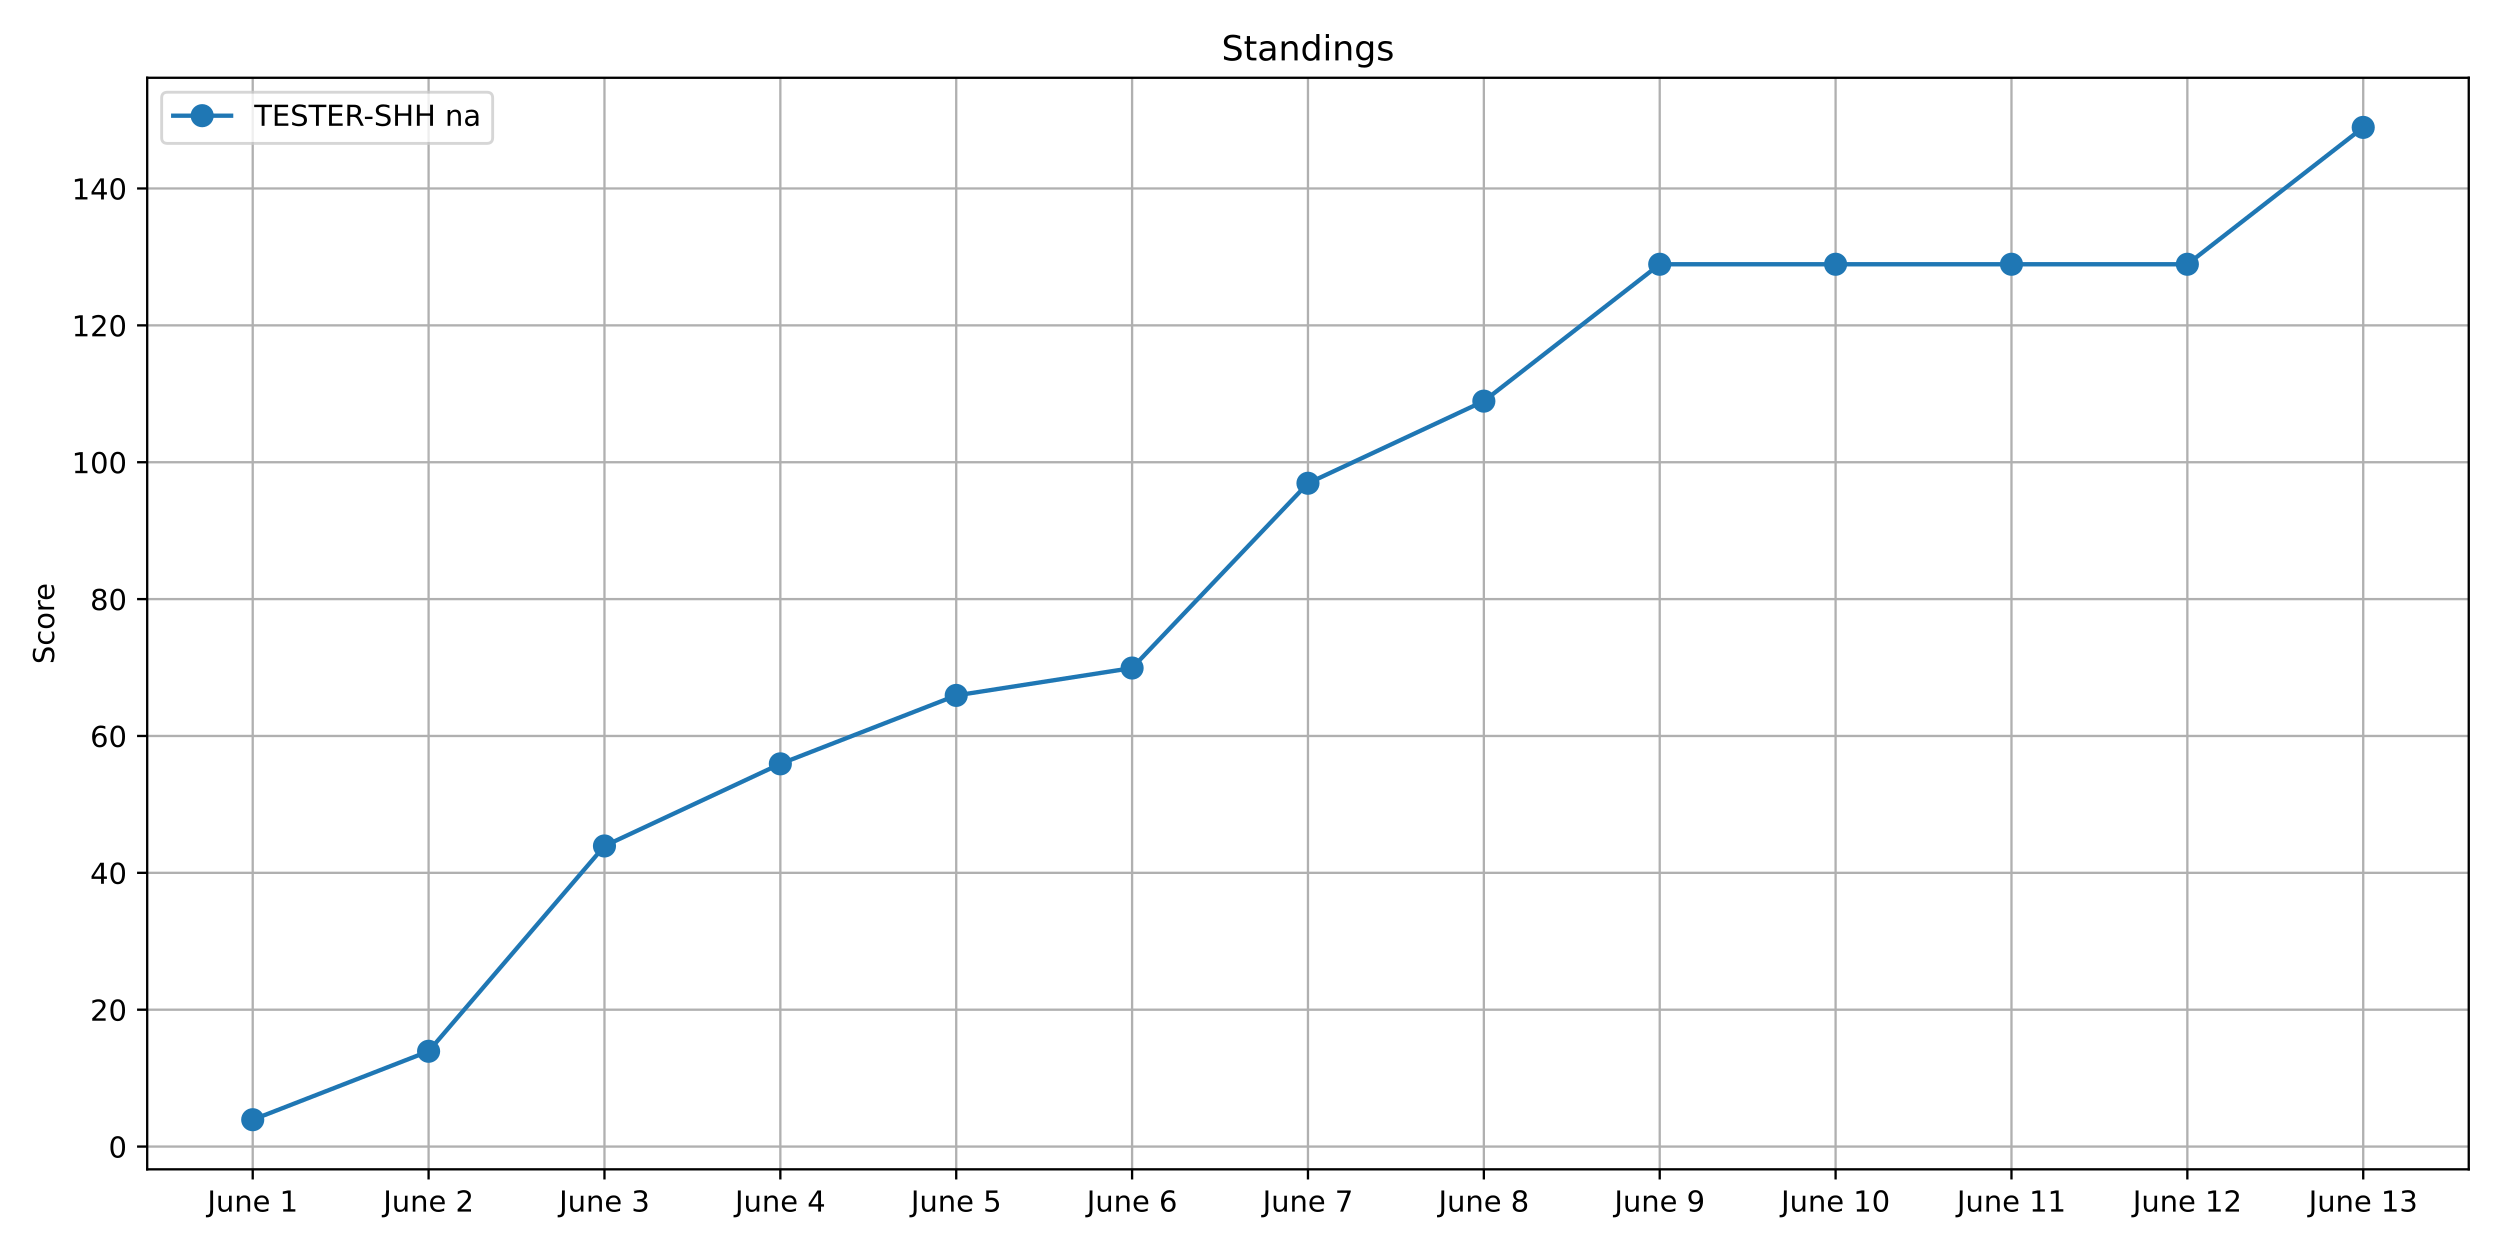
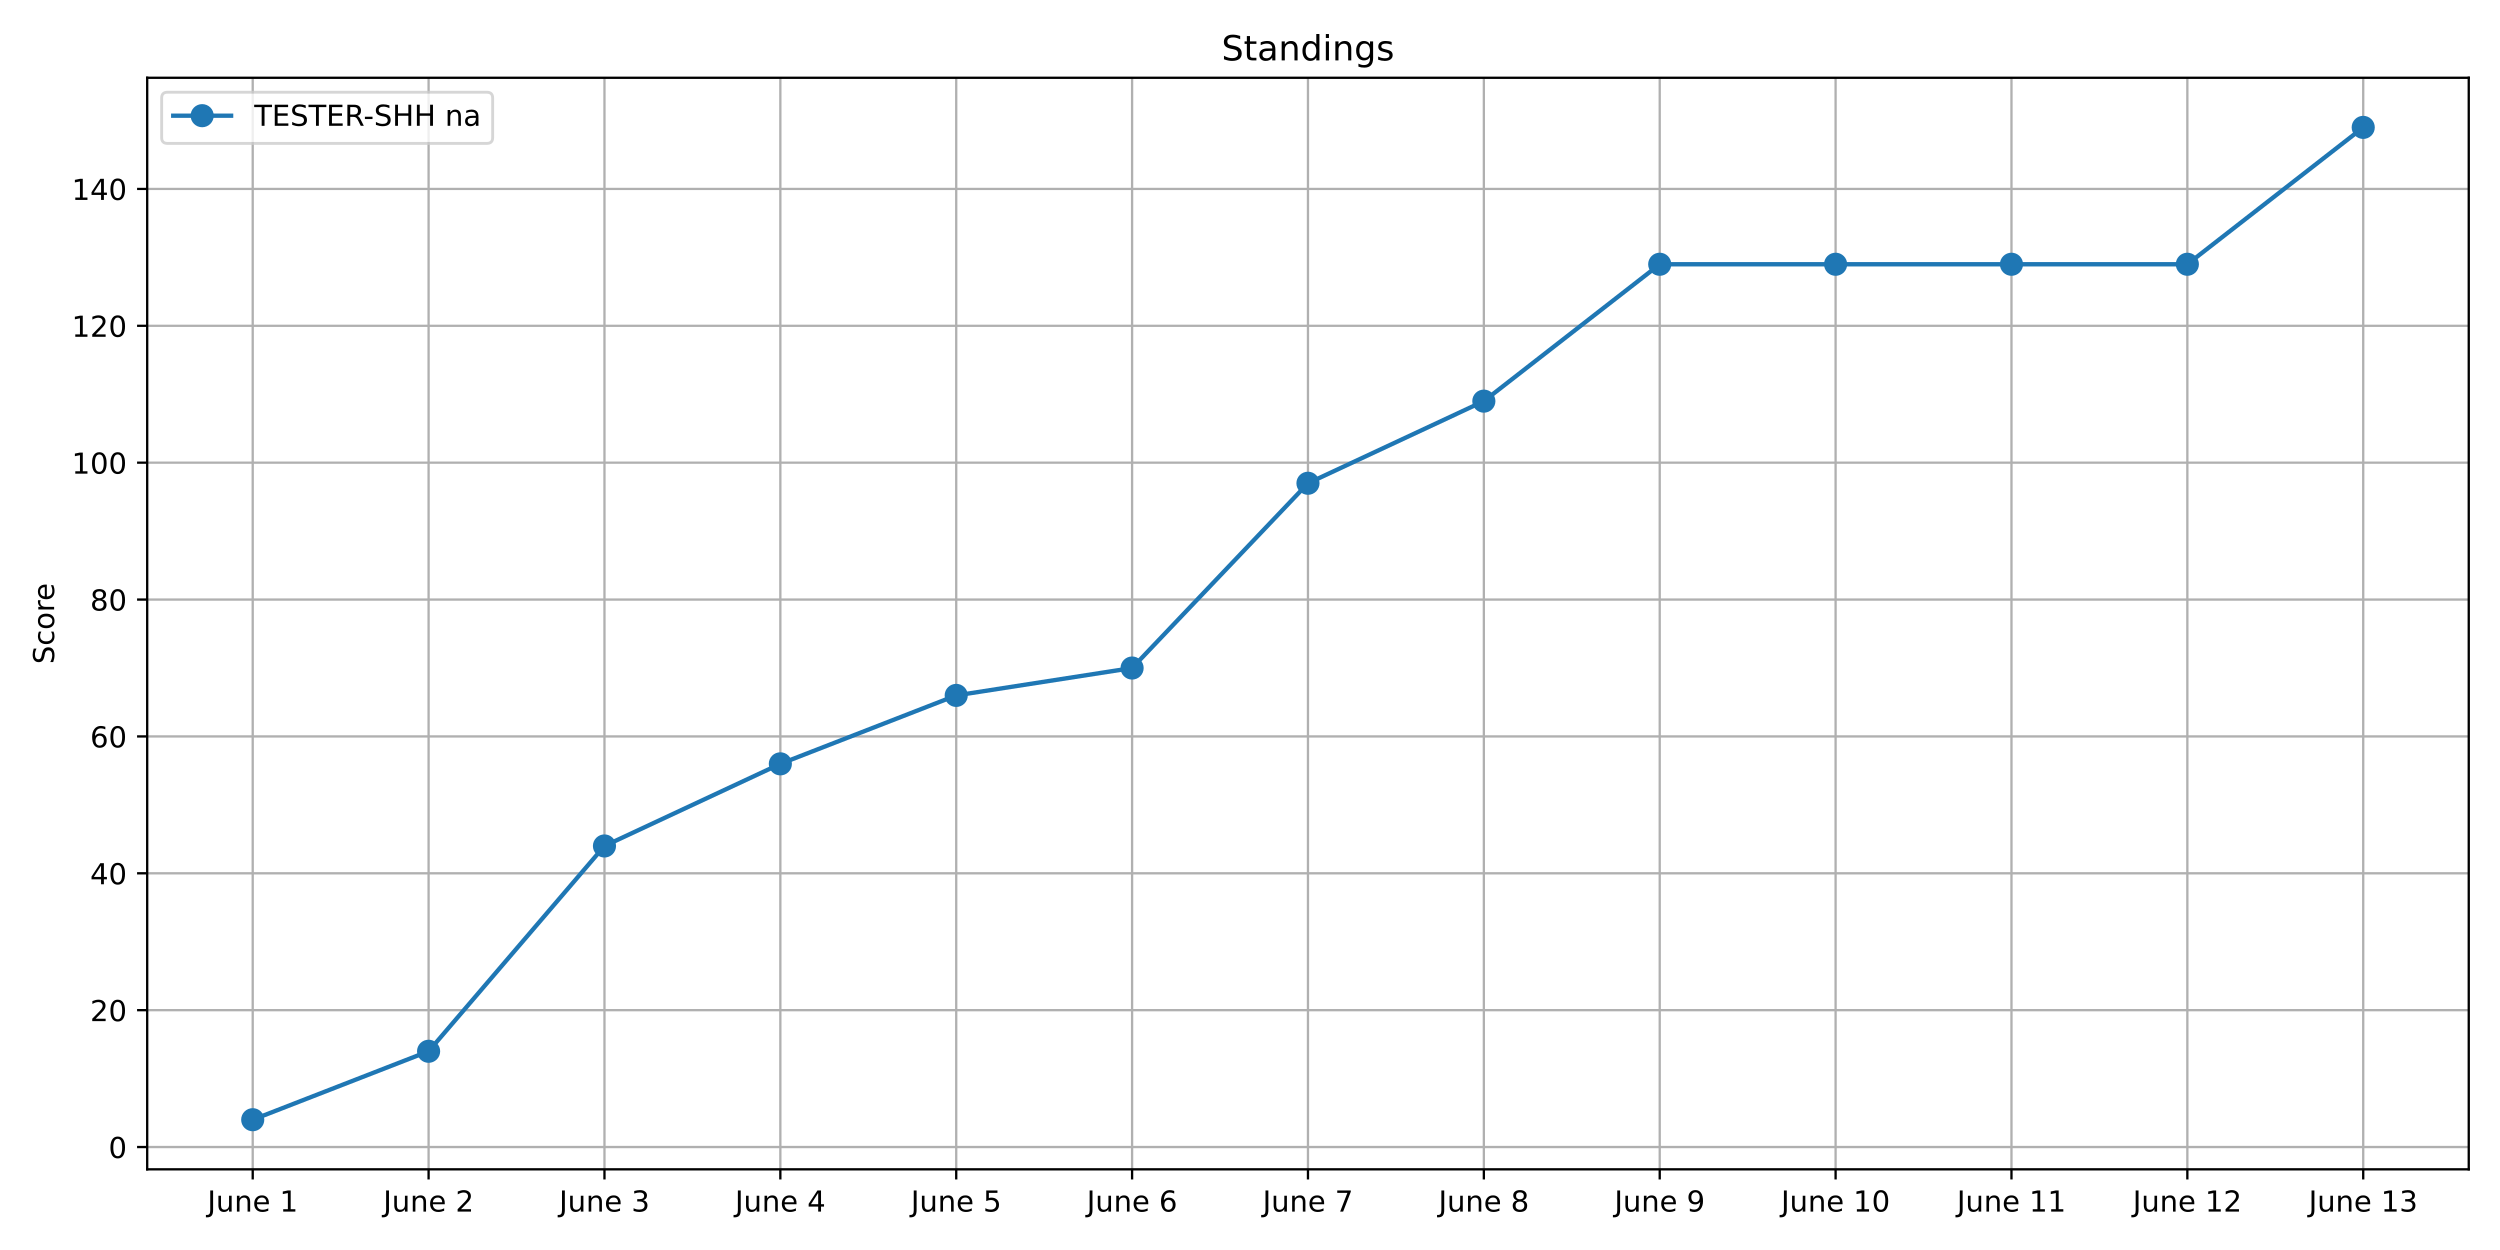
<svg xmlns="http://www.w3.org/2000/svg" xmlns:xlink="http://www.w3.org/1999/xlink" width="864pt" height="432pt" viewBox="0 0 864 432" version="1.1">
  <defs>
    <style type="text/css">*{stroke-linejoin: round; stroke-linecap: butt}</style>
  </defs>
  <g id="figure_1">
    <g id="patch_1">
      <path d="M 0 432  L 864 432  L 864 0  L 0 0  z " style="fill: #ffffff" />
    </g>
    <g id="axes_1">
      <g id="patch_2">
        <path d="M 50.87 404.12  L 853.2 404.12  L 853.2 26.88  L 50.87 26.88  z " style="fill: #ffffff" />
      </g>
      <g id="matplotlib.axis_1">
        <g id="xtick_1">
          <g id="line2d_1">
-             <path d="M 87.34 404.12  L 87.34 26.88  " clip-path="url(#pa0219db44f)" style="fill: none; stroke: #b0b0b0; stroke-width: 0.8; stroke-linecap: square" />
+             <path d="M 87.34 404.12  L 87.34 26.88  " clip-path="url(#pdbea9251c1)" style="fill: none; stroke: #b0b0b0; stroke-width: 0.8; stroke-linecap: square" />
          </g>
          <g id="line2d_2">
            <defs>
-               <path id="m5a255aef64" d="M 0 0  L 0 3.5  " style="stroke: #000000; stroke-width: 0.8" />
+               <path id="m824fcdc193" d="M 0 0  L 0 3.5  " style="stroke: #000000; stroke-width: 0.8" />
            </defs>
            <g>
-               <use xlink:href="#m5a255aef64" x="87.34" y="404.12" style="stroke: #000000; stroke-width: 0.8" />
+               <use xlink:href="#m824fcdc193" x="87.34" y="404.12" style="stroke: #000000; stroke-width: 0.8" />
            </g>
          </g>
          <g id="text_1">
            <g transform="translate(71.68017 418.7184) scale(0.1 -0.1)">
              <defs>
                <path id="DejaVuSans-4a" d="M 628 4666  L 1259 4666  L 1259 325  Q 1259 -519 939 -900  Q 619 -1281 -91 -1281  L -331 -1281  L -331 -750  L -134 -750  Q 284 -750 456 -515  Q 628 -281 628 325  L 628 4666  z " transform="scale(0.015625)" />
                <path id="DejaVuSans-75" d="M 544 1381  L 544 3500  L 1119 3500  L 1119 1403  Q 1119 906 1312 657  Q 1506 409 1894 409  Q 2359 409 2629 706  Q 2900 1003 2900 1516  L 2900 3500  L 3475 3500  L 3475 0  L 2900 0  L 2900 538  Q 2691 219 2414 64  Q 2138 -91 1772 -91  Q 1169 -91 856 284  Q 544 659 544 1381  z M 1991 3584  L 1991 3584  z " transform="scale(0.015625)" />
                <path id="DejaVuSans-6e" d="M 3513 2113  L 3513 0  L 2938 0  L 2938 2094  Q 2938 2591 2744 2837  Q 2550 3084 2163 3084  Q 1697 3084 1428 2787  Q 1159 2491 1159 1978  L 1159 0  L 581 0  L 581 3500  L 1159 3500  L 1159 2956  Q 1366 3272 1645 3428  Q 1925 3584 2291 3584  Q 2894 3584 3203 3211  Q 3513 2838 3513 2113  z " transform="scale(0.015625)" />
                <path id="DejaVuSans-65" d="M 3597 1894  L 3597 1613  L 953 1613  Q 991 1019 1311 708  Q 1631 397 2203 397  Q 2534 397 2845 478  Q 3156 559 3463 722  L 3463 178  Q 3153 47 2828 -22  Q 2503 -91 2169 -91  Q 1331 -91 842 396  Q 353 884 353 1716  Q 353 2575 817 3079  Q 1281 3584 2069 3584  Q 2775 3584 3186 3129  Q 3597 2675 3597 1894  z M 3022 2063  Q 3016 2534 2758 2815  Q 2500 3097 2075 3097  Q 1594 3097 1305 2825  Q 1016 2553 972 2059  L 3022 2063  z " transform="scale(0.015625)" />
                <path id="DejaVuSans-20" transform="scale(0.015625)" />
                <path id="DejaVuSans-31" d="M 794 531  L 1825 531  L 1825 4091  L 703 3866  L 703 4441  L 1819 4666  L 2450 4666  L 2450 531  L 3481 531  L 3481 0  L 794 0  L 794 531  z " transform="scale(0.015625)" />
              </defs>
              <use xlink:href="#DejaVuSans-4a" />
              <use xlink:href="#DejaVuSans-75" x="29.492" />
              <use xlink:href="#DejaVuSans-6e" x="92.871" />
              <use xlink:href="#DejaVuSans-65" x="156.25" />
              <use xlink:href="#DejaVuSans-20" x="217.773" />
              <use xlink:href="#DejaVuSans-31" x="249.561" />
            </g>
          </g>
        </g>
        <g id="xtick_2">
          <g id="line2d_3">
-             <path d="M 148.122 404.12  L 148.122 26.88  " clip-path="url(#pa0219db44f)" style="fill: none; stroke: #b0b0b0; stroke-width: 0.8; stroke-linecap: square" />
+             <path d="M 148.122 404.12  L 148.122 26.88  " clip-path="url(#pdbea9251c1)" style="fill: none; stroke: #b0b0b0; stroke-width: 0.8; stroke-linecap: square" />
          </g>
          <g id="line2d_4">
            <g>
-               <use xlink:href="#m5a255aef64" x="148.122" y="404.12" style="stroke: #000000; stroke-width: 0.8" />
+               <use xlink:href="#m824fcdc193" x="148.122" y="404.12" style="stroke: #000000; stroke-width: 0.8" />
            </g>
          </g>
          <g id="text_2">
            <g transform="translate(132.4627 418.7184) scale(0.1 -0.1)">
              <defs>
                <path id="DejaVuSans-32" d="M 1228 531  L 3431 531  L 3431 0  L 469 0  L 469 531  Q 828 903 1448 1529  Q 2069 2156 2228 2338  Q 2531 2678 2651 2914  Q 2772 3150 2772 3378  Q 2772 3750 2511 3984  Q 2250 4219 1831 4219  Q 1534 4219 1204 4116  Q 875 4013 500 3803  L 500 4441  Q 881 4594 1212 4672  Q 1544 4750 1819 4750  Q 2544 4750 2975 4387  Q 3406 4025 3406 3419  Q 3406 3131 3298 2873  Q 3191 2616 2906 2266  Q 2828 2175 2409 1742  Q 1991 1309 1228 531  z " transform="scale(0.015625)" />
              </defs>
              <use xlink:href="#DejaVuSans-4a" />
              <use xlink:href="#DejaVuSans-75" x="29.492" />
              <use xlink:href="#DejaVuSans-6e" x="92.871" />
              <use xlink:href="#DejaVuSans-65" x="156.25" />
              <use xlink:href="#DejaVuSans-20" x="217.773" />
              <use xlink:href="#DejaVuSans-32" x="249.561" />
            </g>
          </g>
        </g>
        <g id="xtick_3">
          <g id="line2d_5">
-             <path d="M 208.905 404.12  L 208.905 26.88  " clip-path="url(#pa0219db44f)" style="fill: none; stroke: #b0b0b0; stroke-width: 0.8; stroke-linecap: square" />
+             <path d="M 208.905 404.12  L 208.905 26.88  " clip-path="url(#pdbea9251c1)" style="fill: none; stroke: #b0b0b0; stroke-width: 0.8; stroke-linecap: square" />
          </g>
          <g id="line2d_6">
            <g>
-               <use xlink:href="#m5a255aef64" x="208.905" y="404.12" style="stroke: #000000; stroke-width: 0.8" />
+               <use xlink:href="#m824fcdc193" x="208.905" y="404.12" style="stroke: #000000; stroke-width: 0.8" />
            </g>
          </g>
          <g id="text_3">
            <g transform="translate(193.2453 418.7184) scale(0.1 -0.1)">
              <defs>
                <path id="DejaVuSans-33" d="M 2597 2516  Q 3050 2419 3304 2112  Q 3559 1806 3559 1356  Q 3559 666 3084 287  Q 2609 -91 1734 -91  Q 1441 -91 1130 -33  Q 819 25 488 141  L 488 750  Q 750 597 1062 519  Q 1375 441 1716 441  Q 2309 441 2620 675  Q 2931 909 2931 1356  Q 2931 1769 2642 2001  Q 2353 2234 1838 2234  L 1294 2234  L 1294 2753  L 1863 2753  Q 2328 2753 2575 2939  Q 2822 3125 2822 3475  Q 2822 3834 2567 4026  Q 2313 4219 1838 4219  Q 1578 4219 1281 4162  Q 984 4106 628 3988  L 628 4550  Q 988 4650 1302 4700  Q 1616 4750 1894 4750  Q 2613 4750 3031 4423  Q 3450 4097 3450 3541  Q 3450 3153 3228 2886  Q 3006 2619 2597 2516  z " transform="scale(0.015625)" />
              </defs>
              <use xlink:href="#DejaVuSans-4a" />
              <use xlink:href="#DejaVuSans-75" x="29.492" />
              <use xlink:href="#DejaVuSans-6e" x="92.871" />
              <use xlink:href="#DejaVuSans-65" x="156.25" />
              <use xlink:href="#DejaVuSans-20" x="217.773" />
              <use xlink:href="#DejaVuSans-33" x="249.561" />
            </g>
          </g>
        </g>
        <g id="xtick_4">
          <g id="line2d_7">
-             <path d="M 269.687 404.12  L 269.687 26.88  " clip-path="url(#pa0219db44f)" style="fill: none; stroke: #b0b0b0; stroke-width: 0.8; stroke-linecap: square" />
+             <path d="M 269.687 404.12  L 269.687 26.88  " clip-path="url(#pdbea9251c1)" style="fill: none; stroke: #b0b0b0; stroke-width: 0.8; stroke-linecap: square" />
          </g>
          <g id="line2d_8">
            <g>
-               <use xlink:href="#m5a255aef64" x="269.687" y="404.12" style="stroke: #000000; stroke-width: 0.8" />
+               <use xlink:href="#m824fcdc193" x="269.687" y="404.12" style="stroke: #000000; stroke-width: 0.8" />
            </g>
          </g>
          <g id="text_4">
            <g transform="translate(254.0279 418.7184) scale(0.1 -0.1)">
              <defs>
                <path id="DejaVuSans-34" d="M 2419 4116  L 825 1625  L 2419 1625  L 2419 4116  z M 2253 4666  L 3047 4666  L 3047 1625  L 3713 1625  L 3713 1100  L 3047 1100  L 3047 0  L 2419 0  L 2419 1100  L 313 1100  L 313 1709  L 2253 4666  z " transform="scale(0.015625)" />
              </defs>
              <use xlink:href="#DejaVuSans-4a" />
              <use xlink:href="#DejaVuSans-75" x="29.492" />
              <use xlink:href="#DejaVuSans-6e" x="92.871" />
              <use xlink:href="#DejaVuSans-65" x="156.25" />
              <use xlink:href="#DejaVuSans-20" x="217.773" />
              <use xlink:href="#DejaVuSans-34" x="249.561" />
            </g>
          </g>
        </g>
        <g id="xtick_5">
          <g id="line2d_9">
-             <path d="M 330.47 404.12  L 330.47 26.88  " clip-path="url(#pa0219db44f)" style="fill: none; stroke: #b0b0b0; stroke-width: 0.8; stroke-linecap: square" />
+             <path d="M 330.47 404.12  L 330.47 26.88  " clip-path="url(#pdbea9251c1)" style="fill: none; stroke: #b0b0b0; stroke-width: 0.8; stroke-linecap: square" />
          </g>
          <g id="line2d_10">
            <g>
-               <use xlink:href="#m5a255aef64" x="330.47" y="404.12" style="stroke: #000000; stroke-width: 0.8" />
+               <use xlink:href="#m824fcdc193" x="330.47" y="404.12" style="stroke: #000000; stroke-width: 0.8" />
            </g>
          </g>
          <g id="text_5">
            <g transform="translate(314.8105 418.7184) scale(0.1 -0.1)">
              <defs>
                <path id="DejaVuSans-35" d="M 691 4666  L 3169 4666  L 3169 4134  L 1269 4134  L 1269 2991  Q 1406 3038 1543 3061  Q 1681 3084 1819 3084  Q 2600 3084 3056 2656  Q 3513 2228 3513 1497  Q 3513 744 3044 326  Q 2575 -91 1722 -91  Q 1428 -91 1123 -41  Q 819 9 494 109  L 494 744  Q 775 591 1075 516  Q 1375 441 1709 441  Q 2250 441 2565 725  Q 2881 1009 2881 1497  Q 2881 1984 2565 2268  Q 2250 2553 1709 2553  Q 1456 2553 1204 2497  Q 953 2441 691 2322  L 691 4666  z " transform="scale(0.015625)" />
              </defs>
              <use xlink:href="#DejaVuSans-4a" />
              <use xlink:href="#DejaVuSans-75" x="29.492" />
              <use xlink:href="#DejaVuSans-6e" x="92.871" />
              <use xlink:href="#DejaVuSans-65" x="156.25" />
              <use xlink:href="#DejaVuSans-20" x="217.773" />
              <use xlink:href="#DejaVuSans-35" x="249.561" />
            </g>
          </g>
        </g>
        <g id="xtick_6">
          <g id="line2d_11">
-             <path d="M 391.252 404.12  L 391.252 26.88  " clip-path="url(#pa0219db44f)" style="fill: none; stroke: #b0b0b0; stroke-width: 0.8; stroke-linecap: square" />
+             <path d="M 391.252 404.12  L 391.252 26.88  " clip-path="url(#pdbea9251c1)" style="fill: none; stroke: #b0b0b0; stroke-width: 0.8; stroke-linecap: square" />
          </g>
          <g id="line2d_12">
            <g>
-               <use xlink:href="#m5a255aef64" x="391.252" y="404.12" style="stroke: #000000; stroke-width: 0.8" />
+               <use xlink:href="#m824fcdc193" x="391.252" y="404.12" style="stroke: #000000; stroke-width: 0.8" />
            </g>
          </g>
          <g id="text_6">
            <g transform="translate(375.593 418.7184) scale(0.1 -0.1)">
              <defs>
                <path id="DejaVuSans-36" d="M 2113 2584  Q 1688 2584 1439 2293  Q 1191 2003 1191 1497  Q 1191 994 1439 701  Q 1688 409 2113 409  Q 2538 409 2786 701  Q 3034 994 3034 1497  Q 3034 2003 2786 2293  Q 2538 2584 2113 2584  z M 3366 4563  L 3366 3988  Q 3128 4100 2886 4159  Q 2644 4219 2406 4219  Q 1781 4219 1451 3797  Q 1122 3375 1075 2522  Q 1259 2794 1537 2939  Q 1816 3084 2150 3084  Q 2853 3084 3261 2657  Q 3669 2231 3669 1497  Q 3669 778 3244 343  Q 2819 -91 2113 -91  Q 1303 -91 875 529  Q 447 1150 447 2328  Q 447 3434 972 4092  Q 1497 4750 2381 4750  Q 2619 4750 2861 4703  Q 3103 4656 3366 4563  z " transform="scale(0.015625)" />
              </defs>
              <use xlink:href="#DejaVuSans-4a" />
              <use xlink:href="#DejaVuSans-75" x="29.492" />
              <use xlink:href="#DejaVuSans-6e" x="92.871" />
              <use xlink:href="#DejaVuSans-65" x="156.25" />
              <use xlink:href="#DejaVuSans-20" x="217.773" />
              <use xlink:href="#DejaVuSans-36" x="249.561" />
            </g>
          </g>
        </g>
        <g id="xtick_7">
          <g id="line2d_13">
-             <path d="M 452.035 404.12  L 452.035 26.88  " clip-path="url(#pa0219db44f)" style="fill: none; stroke: #b0b0b0; stroke-width: 0.8; stroke-linecap: square" />
+             <path d="M 452.035 404.12  L 452.035 26.88  " clip-path="url(#pdbea9251c1)" style="fill: none; stroke: #b0b0b0; stroke-width: 0.8; stroke-linecap: square" />
          </g>
          <g id="line2d_14">
            <g>
-               <use xlink:href="#m5a255aef64" x="452.035" y="404.12" style="stroke: #000000; stroke-width: 0.8" />
+               <use xlink:href="#m824fcdc193" x="452.035" y="404.12" style="stroke: #000000; stroke-width: 0.8" />
            </g>
          </g>
          <g id="text_7">
            <g transform="translate(436.3756 418.7184) scale(0.1 -0.1)">
              <defs>
                <path id="DejaVuSans-37" d="M 525 4666  L 3525 4666  L 3525 4397  L 1831 0  L 1172 0  L 2766 4134  L 525 4134  L 525 4666  z " transform="scale(0.015625)" />
              </defs>
              <use xlink:href="#DejaVuSans-4a" />
              <use xlink:href="#DejaVuSans-75" x="29.492" />
              <use xlink:href="#DejaVuSans-6e" x="92.871" />
              <use xlink:href="#DejaVuSans-65" x="156.25" />
              <use xlink:href="#DejaVuSans-20" x="217.773" />
              <use xlink:href="#DejaVuSans-37" x="249.561" />
            </g>
          </g>
        </g>
        <g id="xtick_8">
          <g id="line2d_15">
-             <path d="M 512.818 404.12  L 512.818 26.88  " clip-path="url(#pa0219db44f)" style="fill: none; stroke: #b0b0b0; stroke-width: 0.8; stroke-linecap: square" />
+             <path d="M 512.818 404.12  L 512.818 26.88  " clip-path="url(#pdbea9251c1)" style="fill: none; stroke: #b0b0b0; stroke-width: 0.8; stroke-linecap: square" />
          </g>
          <g id="line2d_16">
            <g>
-               <use xlink:href="#m5a255aef64" x="512.818" y="404.12" style="stroke: #000000; stroke-width: 0.8" />
+               <use xlink:href="#m824fcdc193" x="512.818" y="404.12" style="stroke: #000000; stroke-width: 0.8" />
            </g>
          </g>
          <g id="text_8">
            <g transform="translate(497.1582 418.7184) scale(0.1 -0.1)">
              <defs>
                <path id="DejaVuSans-38" d="M 2034 2216  Q 1584 2216 1326 1975  Q 1069 1734 1069 1313  Q 1069 891 1326 650  Q 1584 409 2034 409  Q 2484 409 2743 651  Q 3003 894 3003 1313  Q 3003 1734 2745 1975  Q 2488 2216 2034 2216  z M 1403 2484  Q 997 2584 770 2862  Q 544 3141 544 3541  Q 544 4100 942 4425  Q 1341 4750 2034 4750  Q 2731 4750 3128 4425  Q 3525 4100 3525 3541  Q 3525 3141 3298 2862  Q 3072 2584 2669 2484  Q 3125 2378 3379 2068  Q 3634 1759 3634 1313  Q 3634 634 3220 271  Q 2806 -91 2034 -91  Q 1263 -91 848 271  Q 434 634 434 1313  Q 434 1759 690 2068  Q 947 2378 1403 2484  z M 1172 3481  Q 1172 3119 1398 2916  Q 1625 2713 2034 2713  Q 2441 2713 2670 2916  Q 2900 3119 2900 3481  Q 2900 3844 2670 4047  Q 2441 4250 2034 4250  Q 1625 4250 1398 4047  Q 1172 3844 1172 3481  z " transform="scale(0.015625)" />
              </defs>
              <use xlink:href="#DejaVuSans-4a" />
              <use xlink:href="#DejaVuSans-75" x="29.492" />
              <use xlink:href="#DejaVuSans-6e" x="92.871" />
              <use xlink:href="#DejaVuSans-65" x="156.25" />
              <use xlink:href="#DejaVuSans-20" x="217.773" />
              <use xlink:href="#DejaVuSans-38" x="249.561" />
            </g>
          </g>
        </g>
        <g id="xtick_9">
          <g id="line2d_17">
-             <path d="M 573.6 404.12  L 573.6 26.88  " clip-path="url(#pa0219db44f)" style="fill: none; stroke: #b0b0b0; stroke-width: 0.8; stroke-linecap: square" />
+             <path d="M 573.6 404.12  L 573.6 26.88  " clip-path="url(#pdbea9251c1)" style="fill: none; stroke: #b0b0b0; stroke-width: 0.8; stroke-linecap: square" />
          </g>
          <g id="line2d_18">
            <g>
-               <use xlink:href="#m5a255aef64" x="573.6" y="404.12" style="stroke: #000000; stroke-width: 0.8" />
+               <use xlink:href="#m824fcdc193" x="573.6" y="404.12" style="stroke: #000000; stroke-width: 0.8" />
            </g>
          </g>
          <g id="text_9">
            <g transform="translate(557.9408 418.7184) scale(0.1 -0.1)">
              <defs>
                <path id="DejaVuSans-39" d="M 703 97  L 703 672  Q 941 559 1184 500  Q 1428 441 1663 441  Q 2288 441 2617 861  Q 2947 1281 2994 2138  Q 2813 1869 2534 1725  Q 2256 1581 1919 1581  Q 1219 1581 811 2004  Q 403 2428 403 3163  Q 403 3881 828 4315  Q 1253 4750 1959 4750  Q 2769 4750 3195 4129  Q 3622 3509 3622 2328  Q 3622 1225 3098 567  Q 2575 -91 1691 -91  Q 1453 -91 1209 -44  Q 966 3 703 97  z M 1959 2075  Q 2384 2075 2632 2365  Q 2881 2656 2881 3163  Q 2881 3666 2632 3958  Q 2384 4250 1959 4250  Q 1534 4250 1286 3958  Q 1038 3666 1038 3163  Q 1038 2656 1286 2365  Q 1534 2075 1959 2075  z " transform="scale(0.015625)" />
              </defs>
              <use xlink:href="#DejaVuSans-4a" />
              <use xlink:href="#DejaVuSans-75" x="29.492" />
              <use xlink:href="#DejaVuSans-6e" x="92.871" />
              <use xlink:href="#DejaVuSans-65" x="156.25" />
              <use xlink:href="#DejaVuSans-20" x="217.773" />
              <use xlink:href="#DejaVuSans-39" x="249.561" />
            </g>
          </g>
        </g>
        <g id="xtick_10">
          <g id="line2d_19">
-             <path d="M 634.383 404.12  L 634.383 26.88  " clip-path="url(#pa0219db44f)" style="fill: none; stroke: #b0b0b0; stroke-width: 0.8; stroke-linecap: square" />
+             <path d="M 634.383 404.12  L 634.383 26.88  " clip-path="url(#pdbea9251c1)" style="fill: none; stroke: #b0b0b0; stroke-width: 0.8; stroke-linecap: square" />
          </g>
          <g id="line2d_20">
            <g>
-               <use xlink:href="#m5a255aef64" x="634.383" y="404.12" style="stroke: #000000; stroke-width: 0.8" />
+               <use xlink:href="#m824fcdc193" x="634.383" y="404.12" style="stroke: #000000; stroke-width: 0.8" />
            </g>
          </g>
          <g id="text_10">
            <g transform="translate(615.5421 418.7184) scale(0.1 -0.1)">
              <defs>
                <path id="DejaVuSans-30" d="M 2034 4250  Q 1547 4250 1301 3770  Q 1056 3291 1056 2328  Q 1056 1369 1301 889  Q 1547 409 2034 409  Q 2525 409 2770 889  Q 3016 1369 3016 2328  Q 3016 3291 2770 3770  Q 2525 4250 2034 4250  z M 2034 4750  Q 2819 4750 3233 4129  Q 3647 3509 3647 2328  Q 3647 1150 3233 529  Q 2819 -91 2034 -91  Q 1250 -91 836 529  Q 422 1150 422 2328  Q 422 3509 836 4129  Q 1250 4750 2034 4750  z " transform="scale(0.015625)" />
              </defs>
              <use xlink:href="#DejaVuSans-4a" />
              <use xlink:href="#DejaVuSans-75" x="29.492" />
              <use xlink:href="#DejaVuSans-6e" x="92.871" />
              <use xlink:href="#DejaVuSans-65" x="156.25" />
              <use xlink:href="#DejaVuSans-20" x="217.773" />
              <use xlink:href="#DejaVuSans-31" x="249.561" />
              <use xlink:href="#DejaVuSans-30" x="313.184" />
            </g>
          </g>
        </g>
        <g id="xtick_11">
          <g id="line2d_21">
-             <path d="M 695.165 404.12  L 695.165 26.88  " clip-path="url(#pa0219db44f)" style="fill: none; stroke: #b0b0b0; stroke-width: 0.8; stroke-linecap: square" />
+             <path d="M 695.165 404.12  L 695.165 26.88  " clip-path="url(#pdbea9251c1)" style="fill: none; stroke: #b0b0b0; stroke-width: 0.8; stroke-linecap: square" />
          </g>
          <g id="line2d_22">
            <g>
-               <use xlink:href="#m5a255aef64" x="695.165" y="404.12" style="stroke: #000000; stroke-width: 0.8" />
+               <use xlink:href="#m824fcdc193" x="695.165" y="404.12" style="stroke: #000000; stroke-width: 0.8" />
            </g>
          </g>
          <g id="text_11">
            <g transform="translate(676.3247 418.7184) scale(0.1 -0.1)">
              <use xlink:href="#DejaVuSans-4a" />
              <use xlink:href="#DejaVuSans-75" x="29.492" />
              <use xlink:href="#DejaVuSans-6e" x="92.871" />
              <use xlink:href="#DejaVuSans-65" x="156.25" />
              <use xlink:href="#DejaVuSans-20" x="217.773" />
              <use xlink:href="#DejaVuSans-31" x="249.561" />
              <use xlink:href="#DejaVuSans-31" x="313.184" />
            </g>
          </g>
        </g>
        <g id="xtick_12">
          <g id="line2d_23">
-             <path d="M 755.948 404.12  L 755.948 26.88  " clip-path="url(#pa0219db44f)" style="fill: none; stroke: #b0b0b0; stroke-width: 0.8; stroke-linecap: square" />
+             <path d="M 755.948 404.12  L 755.948 26.88  " clip-path="url(#pdbea9251c1)" style="fill: none; stroke: #b0b0b0; stroke-width: 0.8; stroke-linecap: square" />
          </g>
          <g id="line2d_24">
            <g>
-               <use xlink:href="#m5a255aef64" x="755.948" y="404.12" style="stroke: #000000; stroke-width: 0.8" />
+               <use xlink:href="#m824fcdc193" x="755.948" y="404.12" style="stroke: #000000; stroke-width: 0.8" />
            </g>
          </g>
          <g id="text_12">
            <g transform="translate(737.1073 418.7184) scale(0.1 -0.1)">
              <use xlink:href="#DejaVuSans-4a" />
              <use xlink:href="#DejaVuSans-75" x="29.492" />
              <use xlink:href="#DejaVuSans-6e" x="92.871" />
              <use xlink:href="#DejaVuSans-65" x="156.25" />
              <use xlink:href="#DejaVuSans-20" x="217.773" />
              <use xlink:href="#DejaVuSans-31" x="249.561" />
              <use xlink:href="#DejaVuSans-32" x="313.184" />
            </g>
          </g>
        </g>
        <g id="xtick_13">
          <g id="line2d_25">
-             <path d="M 816.73 404.12  L 816.73 26.88  " clip-path="url(#pa0219db44f)" style="fill: none; stroke: #b0b0b0; stroke-width: 0.8; stroke-linecap: square" />
+             <path d="M 816.73 404.12  L 816.73 26.88  " clip-path="url(#pdbea9251c1)" style="fill: none; stroke: #b0b0b0; stroke-width: 0.8; stroke-linecap: square" />
          </g>
          <g id="line2d_26">
            <g>
-               <use xlink:href="#m5a255aef64" x="816.73" y="404.12" style="stroke: #000000; stroke-width: 0.8" />
+               <use xlink:href="#m824fcdc193" x="816.73" y="404.12" style="stroke: #000000; stroke-width: 0.8" />
            </g>
          </g>
          <g id="text_13">
            <g transform="translate(797.8898 418.7184) scale(0.1 -0.1)">
              <use xlink:href="#DejaVuSans-4a" />
              <use xlink:href="#DejaVuSans-75" x="29.492" />
              <use xlink:href="#DejaVuSans-6e" x="92.871" />
              <use xlink:href="#DejaVuSans-65" x="156.25" />
              <use xlink:href="#DejaVuSans-20" x="217.773" />
              <use xlink:href="#DejaVuSans-31" x="249.561" />
              <use xlink:href="#DejaVuSans-33" x="313.184" />
            </g>
          </g>
        </g>
      </g>
      <g id="matplotlib.axis_2">
        <g id="ytick_1">
          <g id="line2d_27">
-             <path d="M 50.87 396.258  L 853.2 396.258  " clip-path="url(#pa0219db44f)" style="fill: none; stroke: #b0b0b0; stroke-width: 0.8; stroke-linecap: square" />
+             <path d="M 50.87 396.414  L 853.2 396.414  " clip-path="url(#pdbea9251c1)" style="fill: none; stroke: #b0b0b0; stroke-width: 0.8; stroke-linecap: square" />
          </g>
          <g id="line2d_28">
            <defs>
-               <path id="m4a2ce07da9" d="M 0 0  L -3.5 0  " style="stroke: #000000; stroke-width: 0.8" />
+               <path id="mcba6db5659" d="M 0 0  L -3.5 0  " style="stroke: #000000; stroke-width: 0.8" />
            </defs>
            <g>
-               <use xlink:href="#m4a2ce07da9" x="50.87" y="396.258" style="stroke: #000000; stroke-width: 0.8" />
+               <use xlink:href="#mcba6db5659" x="50.87" y="396.414" style="stroke: #000000; stroke-width: 0.8" />
            </g>
          </g>
          <g id="text_14">
-             <g transform="translate(37.5075 400.0572) scale(0.1 -0.1)">
+             <g transform="translate(37.5075 400.2135) scale(0.1 -0.1)">
              <use xlink:href="#DejaVuSans-30" />
            </g>
          </g>
        </g>
        <g id="ytick_2">
          <g id="line2d_29">
-             <path d="M 50.87 348.955  L 853.2 348.955  " clip-path="url(#pa0219db44f)" style="fill: none; stroke: #b0b0b0; stroke-width: 0.8; stroke-linecap: square" />
+             <path d="M 50.87 349.111  L 853.2 349.111  " clip-path="url(#pdbea9251c1)" style="fill: none; stroke: #b0b0b0; stroke-width: 0.8; stroke-linecap: square" />
          </g>
          <g id="line2d_30">
            <g>
-               <use xlink:href="#m4a2ce07da9" x="50.87" y="348.955" style="stroke: #000000; stroke-width: 0.8" />
+               <use xlink:href="#mcba6db5659" x="50.87" y="349.111" style="stroke: #000000; stroke-width: 0.8" />
            </g>
          </g>
          <g id="text_15">
-             <g transform="translate(31.145 352.7544) scale(0.1 -0.1)">
+             <g transform="translate(31.145 352.9107) scale(0.1 -0.1)">
              <use xlink:href="#DejaVuSans-32" />
              <use xlink:href="#DejaVuSans-30" x="63.623" />
            </g>
          </g>
        </g>
        <g id="ytick_3">
          <g id="line2d_31">
-             <path d="M 50.87 301.652  L 853.2 301.652  " clip-path="url(#pa0219db44f)" style="fill: none; stroke: #b0b0b0; stroke-width: 0.8; stroke-linecap: square" />
+             <path d="M 50.87 301.809  L 853.2 301.809  " clip-path="url(#pdbea9251c1)" style="fill: none; stroke: #b0b0b0; stroke-width: 0.8; stroke-linecap: square" />
          </g>
          <g id="line2d_32">
            <g>
-               <use xlink:href="#m4a2ce07da9" x="50.87" y="301.652" style="stroke: #000000; stroke-width: 0.8" />
+               <use xlink:href="#mcba6db5659" x="50.87" y="301.809" style="stroke: #000000; stroke-width: 0.8" />
            </g>
          </g>
          <g id="text_16">
-             <g transform="translate(31.145 305.4516) scale(0.1 -0.1)">
+             <g transform="translate(31.145 305.6079) scale(0.1 -0.1)">
              <use xlink:href="#DejaVuSans-34" />
              <use xlink:href="#DejaVuSans-30" x="63.623" />
            </g>
          </g>
        </g>
        <g id="ytick_4">
          <g id="line2d_33">
-             <path d="M 50.87 254.35  L 853.2 254.35  " clip-path="url(#pa0219db44f)" style="fill: none; stroke: #b0b0b0; stroke-width: 0.8; stroke-linecap: square" />
+             <path d="M 50.87 254.506  L 853.2 254.506  " clip-path="url(#pdbea9251c1)" style="fill: none; stroke: #b0b0b0; stroke-width: 0.8; stroke-linecap: square" />
          </g>
          <g id="line2d_34">
            <g>
-               <use xlink:href="#m4a2ce07da9" x="50.87" y="254.35" style="stroke: #000000; stroke-width: 0.8" />
+               <use xlink:href="#mcba6db5659" x="50.87" y="254.506" style="stroke: #000000; stroke-width: 0.8" />
            </g>
          </g>
          <g id="text_17">
-             <g transform="translate(31.145 258.1488) scale(0.1 -0.1)">
+             <g transform="translate(31.145 258.305) scale(0.1 -0.1)">
              <use xlink:href="#DejaVuSans-36" />
              <use xlink:href="#DejaVuSans-30" x="63.623" />
            </g>
          </g>
        </g>
        <g id="ytick_5">
          <g id="line2d_35">
-             <path d="M 50.87 207.047  L 853.2 207.047  " clip-path="url(#pa0219db44f)" style="fill: none; stroke: #b0b0b0; stroke-width: 0.8; stroke-linecap: square" />
+             <path d="M 50.87 207.203  L 853.2 207.203  " clip-path="url(#pdbea9251c1)" style="fill: none; stroke: #b0b0b0; stroke-width: 0.8; stroke-linecap: square" />
          </g>
          <g id="line2d_36">
            <g>
-               <use xlink:href="#m4a2ce07da9" x="50.87" y="207.047" style="stroke: #000000; stroke-width: 0.8" />
+               <use xlink:href="#mcba6db5659" x="50.87" y="207.203" style="stroke: #000000; stroke-width: 0.8" />
            </g>
          </g>
          <g id="text_18">
-             <g transform="translate(31.145 210.8459) scale(0.1 -0.1)">
+             <g transform="translate(31.145 211.0022) scale(0.1 -0.1)">
              <use xlink:href="#DejaVuSans-38" />
              <use xlink:href="#DejaVuSans-30" x="63.623" />
            </g>
          </g>
        </g>
        <g id="ytick_6">
          <g id="line2d_37">
-             <path d="M 50.87 159.744  L 853.2 159.744  " clip-path="url(#pa0219db44f)" style="fill: none; stroke: #b0b0b0; stroke-width: 0.8; stroke-linecap: square" />
+             <path d="M 50.87 159.9  L 853.2 159.9  " clip-path="url(#pdbea9251c1)" style="fill: none; stroke: #b0b0b0; stroke-width: 0.8; stroke-linecap: square" />
          </g>
          <g id="line2d_38">
            <g>
-               <use xlink:href="#m4a2ce07da9" x="50.87" y="159.744" style="stroke: #000000; stroke-width: 0.8" />
+               <use xlink:href="#mcba6db5659" x="50.87" y="159.9" style="stroke: #000000; stroke-width: 0.8" />
            </g>
          </g>
          <g id="text_19">
-             <g transform="translate(24.7825 163.5431) scale(0.1 -0.1)">
+             <g transform="translate(24.7825 163.6994) scale(0.1 -0.1)">
              <use xlink:href="#DejaVuSans-31" />
              <use xlink:href="#DejaVuSans-30" x="63.623" />
              <use xlink:href="#DejaVuSans-30" x="127.246" />
            </g>
          </g>
        </g>
        <g id="ytick_7">
          <g id="line2d_39">
-             <path d="M 50.87 112.441  L 853.2 112.441  " clip-path="url(#pa0219db44f)" style="fill: none; stroke: #b0b0b0; stroke-width: 0.8; stroke-linecap: square" />
+             <path d="M 50.87 112.597  L 853.2 112.597  " clip-path="url(#pdbea9251c1)" style="fill: none; stroke: #b0b0b0; stroke-width: 0.8; stroke-linecap: square" />
          </g>
          <g id="line2d_40">
            <g>
-               <use xlink:href="#m4a2ce07da9" x="50.87" y="112.441" style="stroke: #000000; stroke-width: 0.8" />
+               <use xlink:href="#mcba6db5659" x="50.87" y="112.597" style="stroke: #000000; stroke-width: 0.8" />
            </g>
          </g>
          <g id="text_20">
-             <g transform="translate(24.7825 116.2403) scale(0.1 -0.1)">
+             <g transform="translate(24.7825 116.3966) scale(0.1 -0.1)">
              <use xlink:href="#DejaVuSans-31" />
              <use xlink:href="#DejaVuSans-32" x="63.623" />
              <use xlink:href="#DejaVuSans-30" x="127.246" />
            </g>
          </g>
        </g>
        <g id="ytick_8">
          <g id="line2d_41">
-             <path d="M 50.87 65.138  L 853.2 65.138  " clip-path="url(#pa0219db44f)" style="fill: none; stroke: #b0b0b0; stroke-width: 0.8; stroke-linecap: square" />
+             <path d="M 50.87 65.295  L 853.2 65.295  " clip-path="url(#pdbea9251c1)" style="fill: none; stroke: #b0b0b0; stroke-width: 0.8; stroke-linecap: square" />
          </g>
          <g id="line2d_42">
            <g>
-               <use xlink:href="#m4a2ce07da9" x="50.87" y="65.138" style="stroke: #000000; stroke-width: 0.8" />
+               <use xlink:href="#mcba6db5659" x="50.87" y="65.295" style="stroke: #000000; stroke-width: 0.8" />
            </g>
          </g>
          <g id="text_21">
-             <g transform="translate(24.7825 68.93748) scale(0.1 -0.1)">
+             <g transform="translate(24.7825 69.09375) scale(0.1 -0.1)">
              <use xlink:href="#DejaVuSans-31" />
              <use xlink:href="#DejaVuSans-34" x="63.623" />
              <use xlink:href="#DejaVuSans-30" x="127.246" />
            </g>
          </g>
        </g>
        <g id="text_22">
          <g transform="translate(18.70281 229.5023) rotate(-90) scale(0.1 -0.1)">
            <defs>
              <path id="DejaVuSans-53" d="M 3425 4513  L 3425 3897  Q 3066 4069 2747 4153  Q 2428 4238 2131 4238  Q 1616 4238 1336 4038  Q 1056 3838 1056 3469  Q 1056 3159 1242 3001  Q 1428 2844 1947 2747  L 2328 2669  Q 3034 2534 3370 2195  Q 3706 1856 3706 1288  Q 3706 609 3251 259  Q 2797 -91 1919 -91  Q 1588 -91 1214 -16  Q 841 59 441 206  L 441 856  Q 825 641 1194 531  Q 1563 422 1919 422  Q 2459 422 2753 634  Q 3047 847 3047 1241  Q 3047 1584 2836 1778  Q 2625 1972 2144 2069  L 1759 2144  Q 1053 2284 737 2584  Q 422 2884 422 3419  Q 422 4038 858 4394  Q 1294 4750 2059 4750  Q 2388 4750 2728 4690  Q 3069 4631 3425 4513  z " transform="scale(0.015625)" />
              <path id="DejaVuSans-63" d="M 3122 3366  L 3122 2828  Q 2878 2963 2633 3030  Q 2388 3097 2138 3097  Q 1578 3097 1268 2742  Q 959 2388 959 1747  Q 959 1106 1268 751  Q 1578 397 2138 397  Q 2388 397 2633 464  Q 2878 531 3122 666  L 3122 134  Q 2881 22 2623 -34  Q 2366 -91 2075 -91  Q 1284 -91 818 406  Q 353 903 353 1747  Q 353 2603 823 3093  Q 1294 3584 2113 3584  Q 2378 3584 2631 3529  Q 2884 3475 3122 3366  z " transform="scale(0.015625)" />
              <path id="DejaVuSans-6f" d="M 1959 3097  Q 1497 3097 1228 2736  Q 959 2375 959 1747  Q 959 1119 1226 758  Q 1494 397 1959 397  Q 2419 397 2687 759  Q 2956 1122 2956 1747  Q 2956 2369 2687 2733  Q 2419 3097 1959 3097  z M 1959 3584  Q 2709 3584 3137 3096  Q 3566 2609 3566 1747  Q 3566 888 3137 398  Q 2709 -91 1959 -91  Q 1206 -91 779 398  Q 353 888 353 1747  Q 353 2609 779 3096  Q 1206 3584 1959 3584  z " transform="scale(0.015625)" />
              <path id="DejaVuSans-72" d="M 2631 2963  Q 2534 3019 2420 3045  Q 2306 3072 2169 3072  Q 1681 3072 1420 2755  Q 1159 2438 1159 1844  L 1159 0  L 581 0  L 581 3500  L 1159 3500  L 1159 2956  Q 1341 3275 1631 3429  Q 1922 3584 2338 3584  Q 2397 3584 2469 3576  Q 2541 3569 2628 3553  L 2631 2963  z " transform="scale(0.015625)" />
            </defs>
            <use xlink:href="#DejaVuSans-53" />
            <use xlink:href="#DejaVuSans-63" x="63.477" />
            <use xlink:href="#DejaVuSans-6f" x="118.457" />
            <use xlink:href="#DejaVuSans-72" x="179.639" />
            <use xlink:href="#DejaVuSans-65" x="218.502" />
          </g>
        </g>
      </g>
      <g id="line2d_43">
-         <path d="M 87.34 386.973  L 148.122 363.321  L 208.905 292.367  L 269.687 263.985  L 330.47 240.334  L 391.252 230.873  L 452.035 167.015  L 512.818 138.633  L 573.6 91.33  L 634.383 91.33  L 695.165 91.33  L 755.948 91.33  L 816.73 44.027  " clip-path="url(#pa0219db44f)" style="fill: none; stroke: #1f77b4; stroke-width: 1.5; stroke-linecap: square" />
+         <path d="M 87.34 386.973  L 148.122 363.321  L 208.905 292.367  L 269.687 263.985  L 330.47 240.334  L 391.252 230.873  L 452.035 167.015  L 512.818 138.633  L 573.6 91.33  L 634.383 91.33  L 695.165 91.33  L 755.948 91.33  L 816.73 44.027  " clip-path="url(#pdbea9251c1)" style="fill: none; stroke: #1f77b4; stroke-width: 1.5; stroke-linecap: square" />
        <defs>
-           <path id="m47282b5cd5" d="M 0 3.5  C 0.928 3.5 1.819 3.131 2.475 2.475  C 3.131 1.819 3.5 0.928 3.5 0  C 3.5 -0.928 3.131 -1.819 2.475 -2.475  C 1.819 -3.131 0.928 -3.5 0 -3.5  C -0.928 -3.5 -1.819 -3.131 -2.475 -2.475  C -3.131 -1.819 -3.5 -0.928 -3.5 0  C -3.5 0.928 -3.131 1.819 -2.475 2.475  C -1.819 3.131 -0.928 3.5 0 3.5  z " style="stroke: #1f77b4" />
+           <path id="m9ead4594ec" d="M 0 3.5  C 0.928 3.5 1.819 3.131 2.475 2.475  C 3.131 1.819 3.5 0.928 3.5 0  C 3.5 -0.928 3.131 -1.819 2.475 -2.475  C 1.819 -3.131 0.928 -3.5 0 -3.5  C -0.928 -3.5 -1.819 -3.131 -2.475 -2.475  C -3.131 -1.819 -3.5 -0.928 -3.5 0  C -3.5 0.928 -3.131 1.819 -2.475 2.475  C -1.819 3.131 -0.928 3.5 0 3.5  z " style="stroke: #1f77b4" />
        </defs>
-         <g clip-path="url(#pa0219db44f)">
-           <use xlink:href="#m47282b5cd5" x="87.34" y="386.973" style="fill: #1f77b4; stroke: #1f77b4" />
-           <use xlink:href="#m47282b5cd5" x="148.122" y="363.321" style="fill: #1f77b4; stroke: #1f77b4" />
-           <use xlink:href="#m47282b5cd5" x="208.905" y="292.367" style="fill: #1f77b4; stroke: #1f77b4" />
-           <use xlink:href="#m47282b5cd5" x="269.687" y="263.985" style="fill: #1f77b4; stroke: #1f77b4" />
-           <use xlink:href="#m47282b5cd5" x="330.47" y="240.334" style="fill: #1f77b4; stroke: #1f77b4" />
-           <use xlink:href="#m47282b5cd5" x="391.252" y="230.873" style="fill: #1f77b4; stroke: #1f77b4" />
-           <use xlink:href="#m47282b5cd5" x="452.035" y="167.015" style="fill: #1f77b4; stroke: #1f77b4" />
-           <use xlink:href="#m47282b5cd5" x="512.818" y="138.633" style="fill: #1f77b4; stroke: #1f77b4" />
-           <use xlink:href="#m47282b5cd5" x="573.6" y="91.33" style="fill: #1f77b4; stroke: #1f77b4" />
-           <use xlink:href="#m47282b5cd5" x="634.383" y="91.33" style="fill: #1f77b4; stroke: #1f77b4" />
-           <use xlink:href="#m47282b5cd5" x="695.165" y="91.33" style="fill: #1f77b4; stroke: #1f77b4" />
-           <use xlink:href="#m47282b5cd5" x="755.948" y="91.33" style="fill: #1f77b4; stroke: #1f77b4" />
-           <use xlink:href="#m47282b5cd5" x="816.73" y="44.027" style="fill: #1f77b4; stroke: #1f77b4" />
+         <g clip-path="url(#pdbea9251c1)">
+           <use xlink:href="#m9ead4594ec" x="87.34" y="386.973" style="fill: #1f77b4; stroke: #1f77b4" />
+           <use xlink:href="#m9ead4594ec" x="148.122" y="363.321" style="fill: #1f77b4; stroke: #1f77b4" />
+           <use xlink:href="#m9ead4594ec" x="208.905" y="292.367" style="fill: #1f77b4; stroke: #1f77b4" />
+           <use xlink:href="#m9ead4594ec" x="269.687" y="263.985" style="fill: #1f77b4; stroke: #1f77b4" />
+           <use xlink:href="#m9ead4594ec" x="330.47" y="240.334" style="fill: #1f77b4; stroke: #1f77b4" />
+           <use xlink:href="#m9ead4594ec" x="391.252" y="230.873" style="fill: #1f77b4; stroke: #1f77b4" />
+           <use xlink:href="#m9ead4594ec" x="452.035" y="167.015" style="fill: #1f77b4; stroke: #1f77b4" />
+           <use xlink:href="#m9ead4594ec" x="512.818" y="138.633" style="fill: #1f77b4; stroke: #1f77b4" />
+           <use xlink:href="#m9ead4594ec" x="573.6" y="91.33" style="fill: #1f77b4; stroke: #1f77b4" />
+           <use xlink:href="#m9ead4594ec" x="634.383" y="91.33" style="fill: #1f77b4; stroke: #1f77b4" />
+           <use xlink:href="#m9ead4594ec" x="695.165" y="91.33" style="fill: #1f77b4; stroke: #1f77b4" />
+           <use xlink:href="#m9ead4594ec" x="755.948" y="91.33" style="fill: #1f77b4; stroke: #1f77b4" />
+           <use xlink:href="#m9ead4594ec" x="816.73" y="44.027" style="fill: #1f77b4; stroke: #1f77b4" />
        </g>
      </g>
      <g id="patch_3">
        <path d="M 50.87 404.12  L 50.87 26.88  " style="fill: none; stroke: #000000; stroke-width: 0.8; stroke-linejoin: miter; stroke-linecap: square" />
      </g>
      <g id="patch_4">
        <path d="M 853.2 404.12  L 853.2 26.88  " style="fill: none; stroke: #000000; stroke-width: 0.8; stroke-linejoin: miter; stroke-linecap: square" />
      </g>
      <g id="patch_5">
        <path d="M 50.87 404.12  L 853.2 404.12  " style="fill: none; stroke: #000000; stroke-width: 0.8; stroke-linejoin: miter; stroke-linecap: square" />
      </g>
      <g id="patch_6">
        <path d="M 50.87 26.88  L 853.2 26.88  " style="fill: none; stroke: #000000; stroke-width: 0.8; stroke-linejoin: miter; stroke-linecap: square" />
      </g>
      <g id="text_23">
        <g transform="translate(422.1812 20.88) scale(0.12 -0.12)">
          <defs>
            <path id="DejaVuSans-74" d="M 1172 4494  L 1172 3500  L 2356 3500  L 2356 3053  L 1172 3053  L 1172 1153  Q 1172 725 1289 603  Q 1406 481 1766 481  L 2356 481  L 2356 0  L 1766 0  Q 1100 0 847 248  Q 594 497 594 1153  L 594 3053  L 172 3053  L 172 3500  L 594 3500  L 594 4494  L 1172 4494  z " transform="scale(0.015625)" />
            <path id="DejaVuSans-61" d="M 2194 1759  Q 1497 1759 1228 1600  Q 959 1441 959 1056  Q 959 750 1161 570  Q 1363 391 1709 391  Q 2188 391 2477 730  Q 2766 1069 2766 1631  L 2766 1759  L 2194 1759  z M 3341 1997  L 3341 0  L 2766 0  L 2766 531  Q 2569 213 2275 61  Q 1981 -91 1556 -91  Q 1019 -91 701 211  Q 384 513 384 1019  Q 384 1609 779 1909  Q 1175 2209 1959 2209  L 2766 2209  L 2766 2266  Q 2766 2663 2505 2880  Q 2244 3097 1772 3097  Q 1472 3097 1187 3025  Q 903 2953 641 2809  L 641 3341  Q 956 3463 1253 3523  Q 1550 3584 1831 3584  Q 2591 3584 2966 3190  Q 3341 2797 3341 1997  z " transform="scale(0.015625)" />
            <path id="DejaVuSans-64" d="M 2906 2969  L 2906 4863  L 3481 4863  L 3481 0  L 2906 0  L 2906 525  Q 2725 213 2448 61  Q 2172 -91 1784 -91  Q 1150 -91 751 415  Q 353 922 353 1747  Q 353 2572 751 3078  Q 1150 3584 1784 3584  Q 2172 3584 2448 3432  Q 2725 3281 2906 2969  z M 947 1747  Q 947 1113 1208 752  Q 1469 391 1925 391  Q 2381 391 2643 752  Q 2906 1113 2906 1747  Q 2906 2381 2643 2742  Q 2381 3103 1925 3103  Q 1469 3103 1208 2742  Q 947 2381 947 1747  z " transform="scale(0.015625)" />
            <path id="DejaVuSans-69" d="M 603 3500  L 1178 3500  L 1178 0  L 603 0  L 603 3500  z M 603 4863  L 1178 4863  L 1178 4134  L 603 4134  L 603 4863  z " transform="scale(0.015625)" />
            <path id="DejaVuSans-67" d="M 2906 1791  Q 2906 2416 2648 2759  Q 2391 3103 1925 3103  Q 1463 3103 1205 2759  Q 947 2416 947 1791  Q 947 1169 1205 825  Q 1463 481 1925 481  Q 2391 481 2648 825  Q 2906 1169 2906 1791  z M 3481 434  Q 3481 -459 3084 -895  Q 2688 -1331 1869 -1331  Q 1566 -1331 1297 -1286  Q 1028 -1241 775 -1147  L 775 -588  Q 1028 -725 1275 -790  Q 1522 -856 1778 -856  Q 2344 -856 2625 -561  Q 2906 -266 2906 331  L 2906 616  Q 2728 306 2450 153  Q 2172 0 1784 0  Q 1141 0 747 490  Q 353 981 353 1791  Q 353 2603 747 3093  Q 1141 3584 1784 3584  Q 2172 3584 2450 3431  Q 2728 3278 2906 2969  L 2906 3500  L 3481 3500  L 3481 434  z " transform="scale(0.015625)" />
            <path id="DejaVuSans-73" d="M 2834 3397  L 2834 2853  Q 2591 2978 2328 3040  Q 2066 3103 1784 3103  Q 1356 3103 1142 2972  Q 928 2841 928 2578  Q 928 2378 1081 2264  Q 1234 2150 1697 2047  L 1894 2003  Q 2506 1872 2764 1633  Q 3022 1394 3022 966  Q 3022 478 2636 193  Q 2250 -91 1575 -91  Q 1294 -91 989 -36  Q 684 19 347 128  L 347 722  Q 666 556 975 473  Q 1284 391 1588 391  Q 1994 391 2212 530  Q 2431 669 2431 922  Q 2431 1156 2273 1281  Q 2116 1406 1581 1522  L 1381 1569  Q 847 1681 609 1914  Q 372 2147 372 2553  Q 372 3047 722 3315  Q 1072 3584 1716 3584  Q 2034 3584 2315 3537  Q 2597 3491 2834 3397  z " transform="scale(0.015625)" />
          </defs>
          <use xlink:href="#DejaVuSans-53" />
          <use xlink:href="#DejaVuSans-74" x="63.477" />
          <use xlink:href="#DejaVuSans-61" x="102.686" />
          <use xlink:href="#DejaVuSans-6e" x="163.965" />
          <use xlink:href="#DejaVuSans-64" x="227.344" />
          <use xlink:href="#DejaVuSans-69" x="290.82" />
          <use xlink:href="#DejaVuSans-6e" x="318.604" />
          <use xlink:href="#DejaVuSans-67" x="381.982" />
          <use xlink:href="#DejaVuSans-73" x="445.459" />
        </g>
      </g>
      <g id="legend_1">
        <g id="patch_7">
          <path d="M 57.87 49.558  L 168.261 49.558  Q 170.261 49.558 170.261 47.558  L 170.261 33.88  Q 170.261 31.88 168.261 31.88  L 57.87 31.88  Q 55.87 31.88 55.87 33.88  L 55.87 47.558  Q 55.87 49.558 57.87 49.558  z " style="fill: #ffffff; opacity: 0.8; stroke: #cccccc; stroke-linejoin: miter" />
        </g>
        <g id="line2d_44">
          <path d="M 59.87 39.978  L 69.87 39.978  L 79.87 39.978  " style="fill: none; stroke: #1f77b4; stroke-width: 1.5; stroke-linecap: square" />
          <g>
-             <use xlink:href="#m47282b5cd5" x="69.87" y="39.978" style="fill: #1f77b4; stroke: #1f77b4" />
+             <use xlink:href="#m9ead4594ec" x="69.87" y="39.978" style="fill: #1f77b4; stroke: #1f77b4" />
          </g>
        </g>
        <g id="text_24">
          <g transform="translate(87.87 43.47844) scale(0.1 -0.1)">
            <defs>
              <path id="DejaVuSans-54" d="M -19 4666  L 3928 4666  L 3928 4134  L 2272 4134  L 2272 0  L 1638 0  L 1638 4134  L -19 4134  L -19 4666  z " transform="scale(0.015625)" />
              <path id="DejaVuSans-45" d="M 628 4666  L 3578 4666  L 3578 4134  L 1259 4134  L 1259 2753  L 3481 2753  L 3481 2222  L 1259 2222  L 1259 531  L 3634 531  L 3634 0  L 628 0  L 628 4666  z " transform="scale(0.015625)" />
              <path id="DejaVuSans-52" d="M 2841 2188  Q 3044 2119 3236 1894  Q 3428 1669 3622 1275  L 4263 0  L 3584 0  L 2988 1197  Q 2756 1666 2539 1819  Q 2322 1972 1947 1972  L 1259 1972  L 1259 0  L 628 0  L 628 4666  L 2053 4666  Q 2853 4666 3247 4331  Q 3641 3997 3641 3322  Q 3641 2881 3436 2590  Q 3231 2300 2841 2188  z M 1259 4147  L 1259 2491  L 2053 2491  Q 2509 2491 2742 2702  Q 2975 2913 2975 3322  Q 2975 3731 2742 3939  Q 2509 4147 2053 4147  L 1259 4147  z " transform="scale(0.015625)" />
              <path id="DejaVuSans-2d" d="M 313 2009  L 1997 2009  L 1997 1497  L 313 1497  L 313 2009  z " transform="scale(0.015625)" />
              <path id="DejaVuSans-48" d="M 628 4666  L 1259 4666  L 1259 2753  L 3553 2753  L 3553 4666  L 4184 4666  L 4184 0  L 3553 0  L 3553 2222  L 1259 2222  L 1259 0  L 628 0  L 628 4666  z " transform="scale(0.015625)" />
            </defs>
            <use xlink:href="#DejaVuSans-54" />
            <use xlink:href="#DejaVuSans-45" x="61.084" />
            <use xlink:href="#DejaVuSans-53" x="124.268" />
            <use xlink:href="#DejaVuSans-54" x="187.744" />
            <use xlink:href="#DejaVuSans-45" x="248.828" />
            <use xlink:href="#DejaVuSans-52" x="312.012" />
            <use xlink:href="#DejaVuSans-2d" x="377.494" />
            <use xlink:href="#DejaVuSans-53" x="413.578" />
            <use xlink:href="#DejaVuSans-48" x="477.055" />
            <use xlink:href="#DejaVuSans-48" x="552.25" />
            <use xlink:href="#DejaVuSans-20" x="627.445" />
            <use xlink:href="#DejaVuSans-6e" x="659.232" />
            <use xlink:href="#DejaVuSans-61" x="722.611" />
          </g>
        </g>
      </g>
    </g>
  </g>
  <defs>
-     <clipPath id="pa0219db44f">
+     <clipPath id="pdbea9251c1">
      <rect x="50.87" y="26.88" width="802.33" height="377.24" />
    </clipPath>
  </defs>
</svg>
